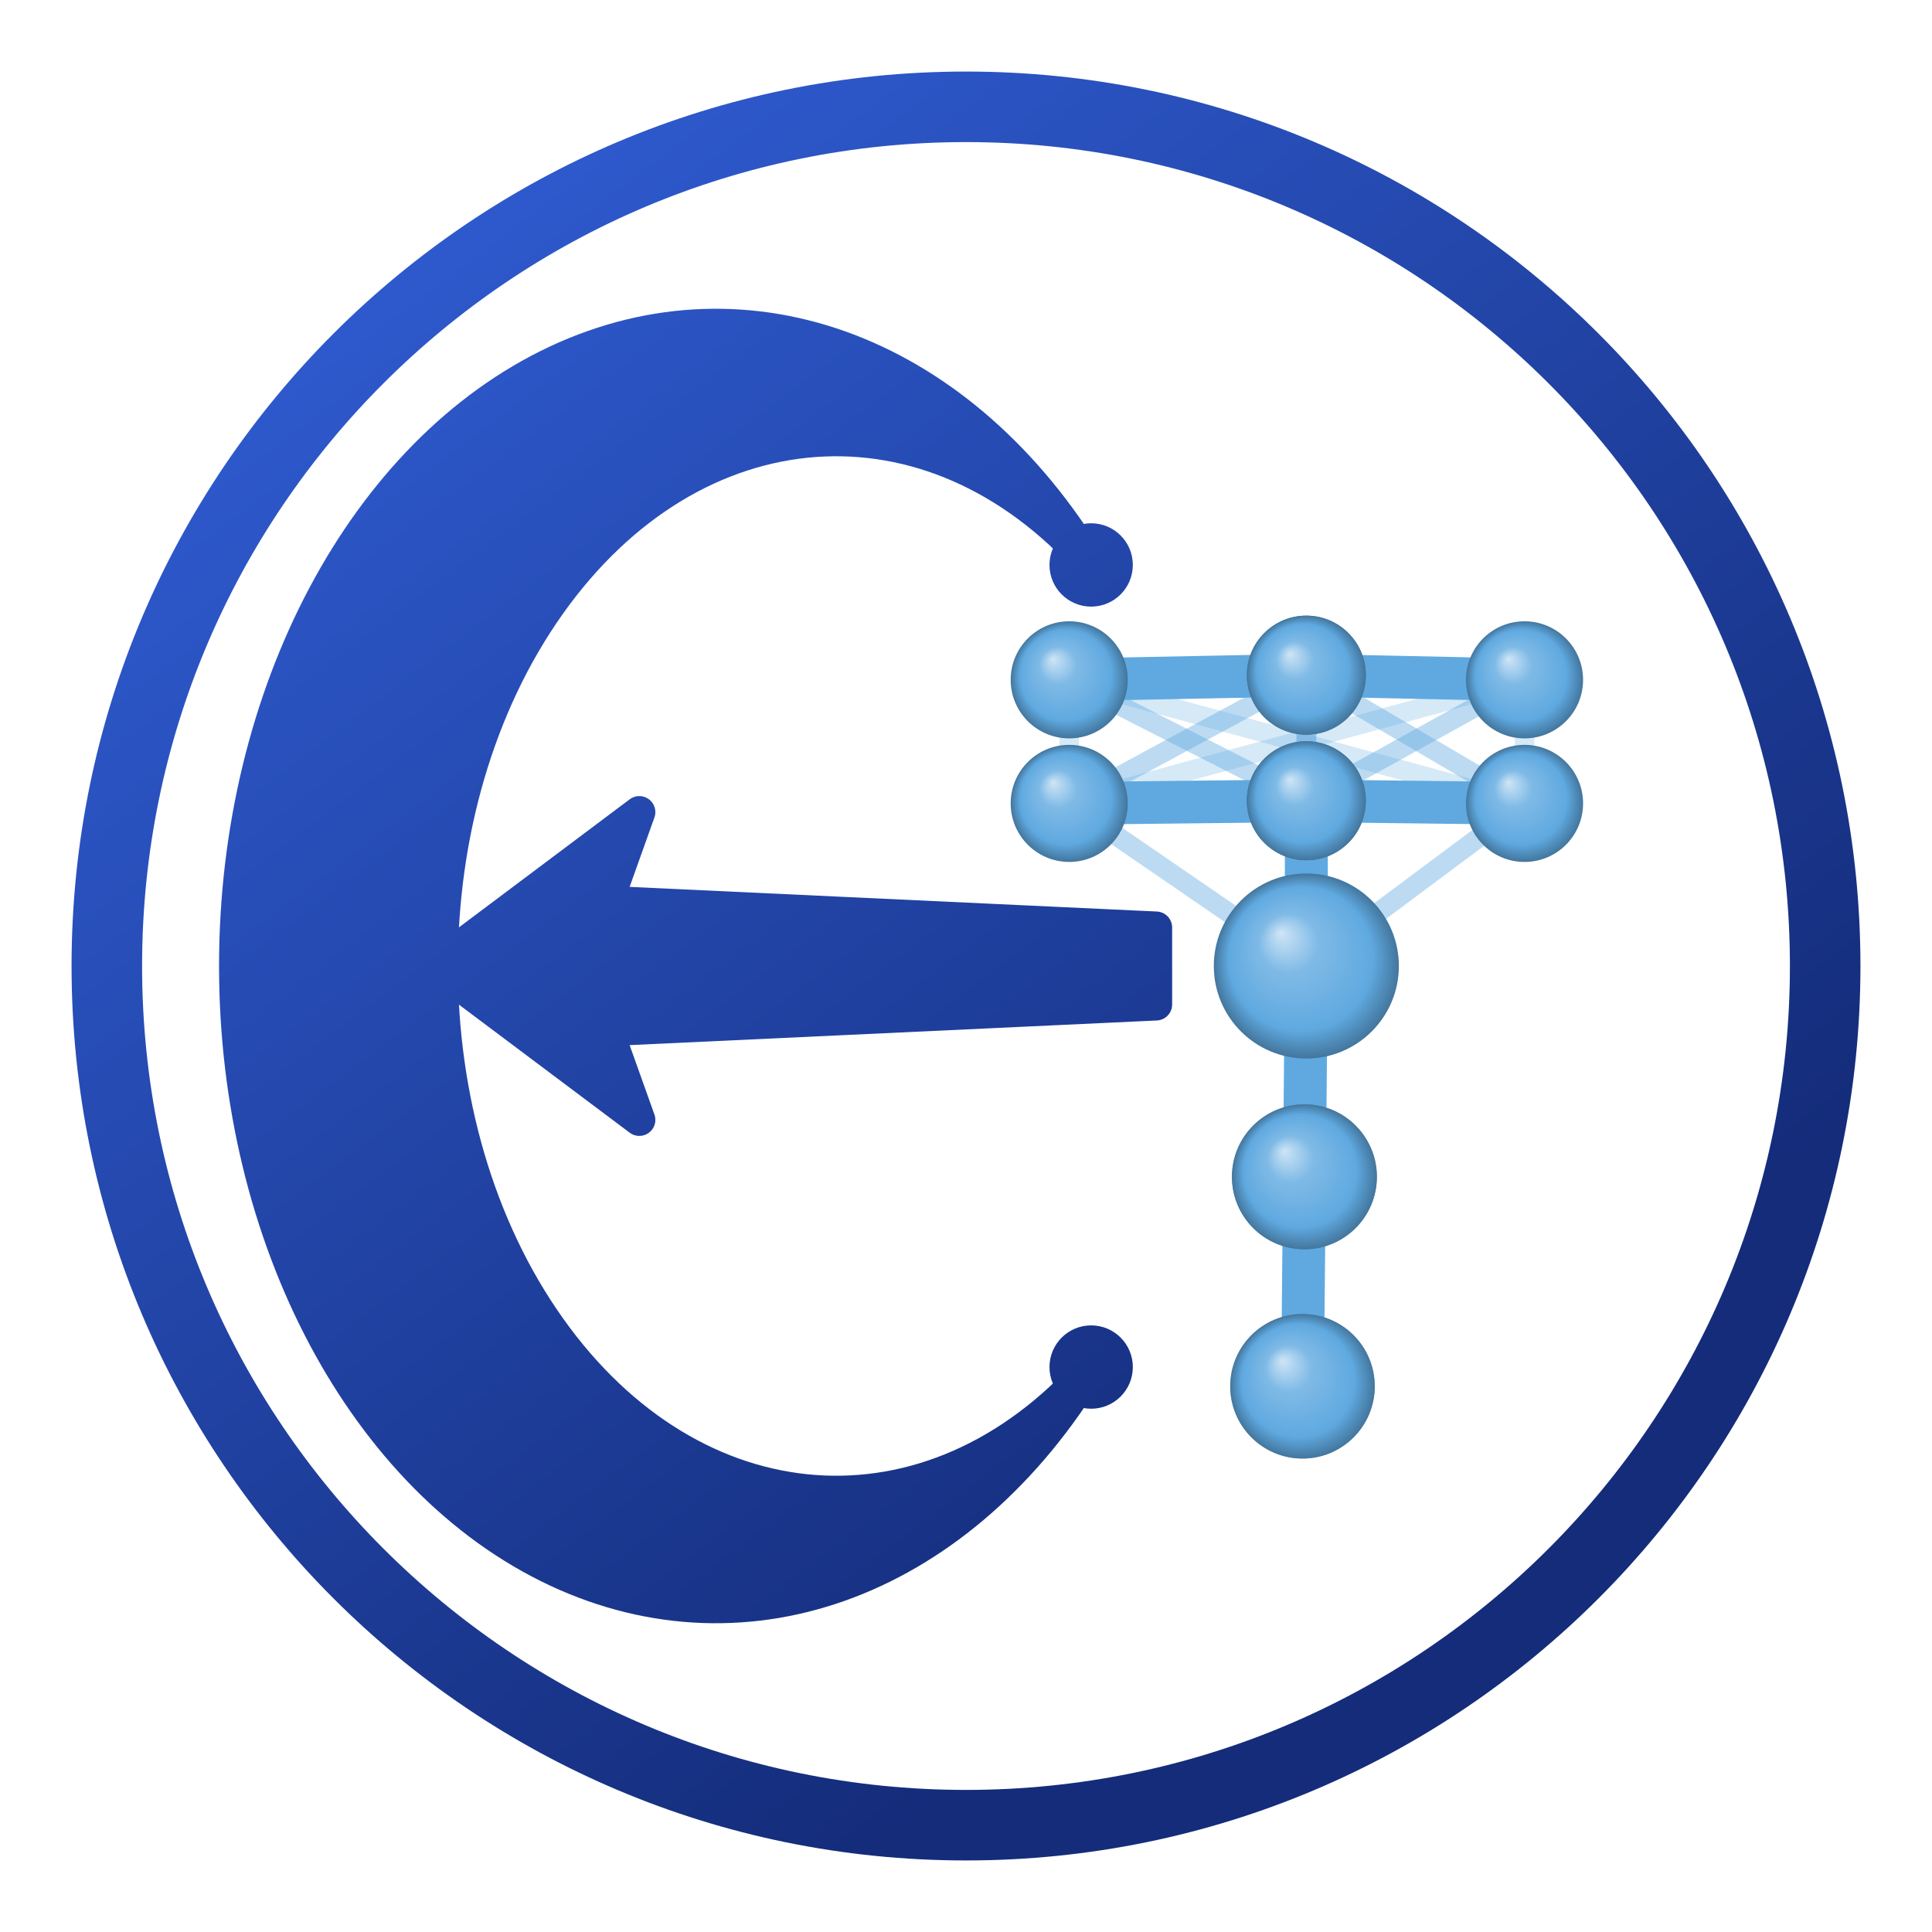
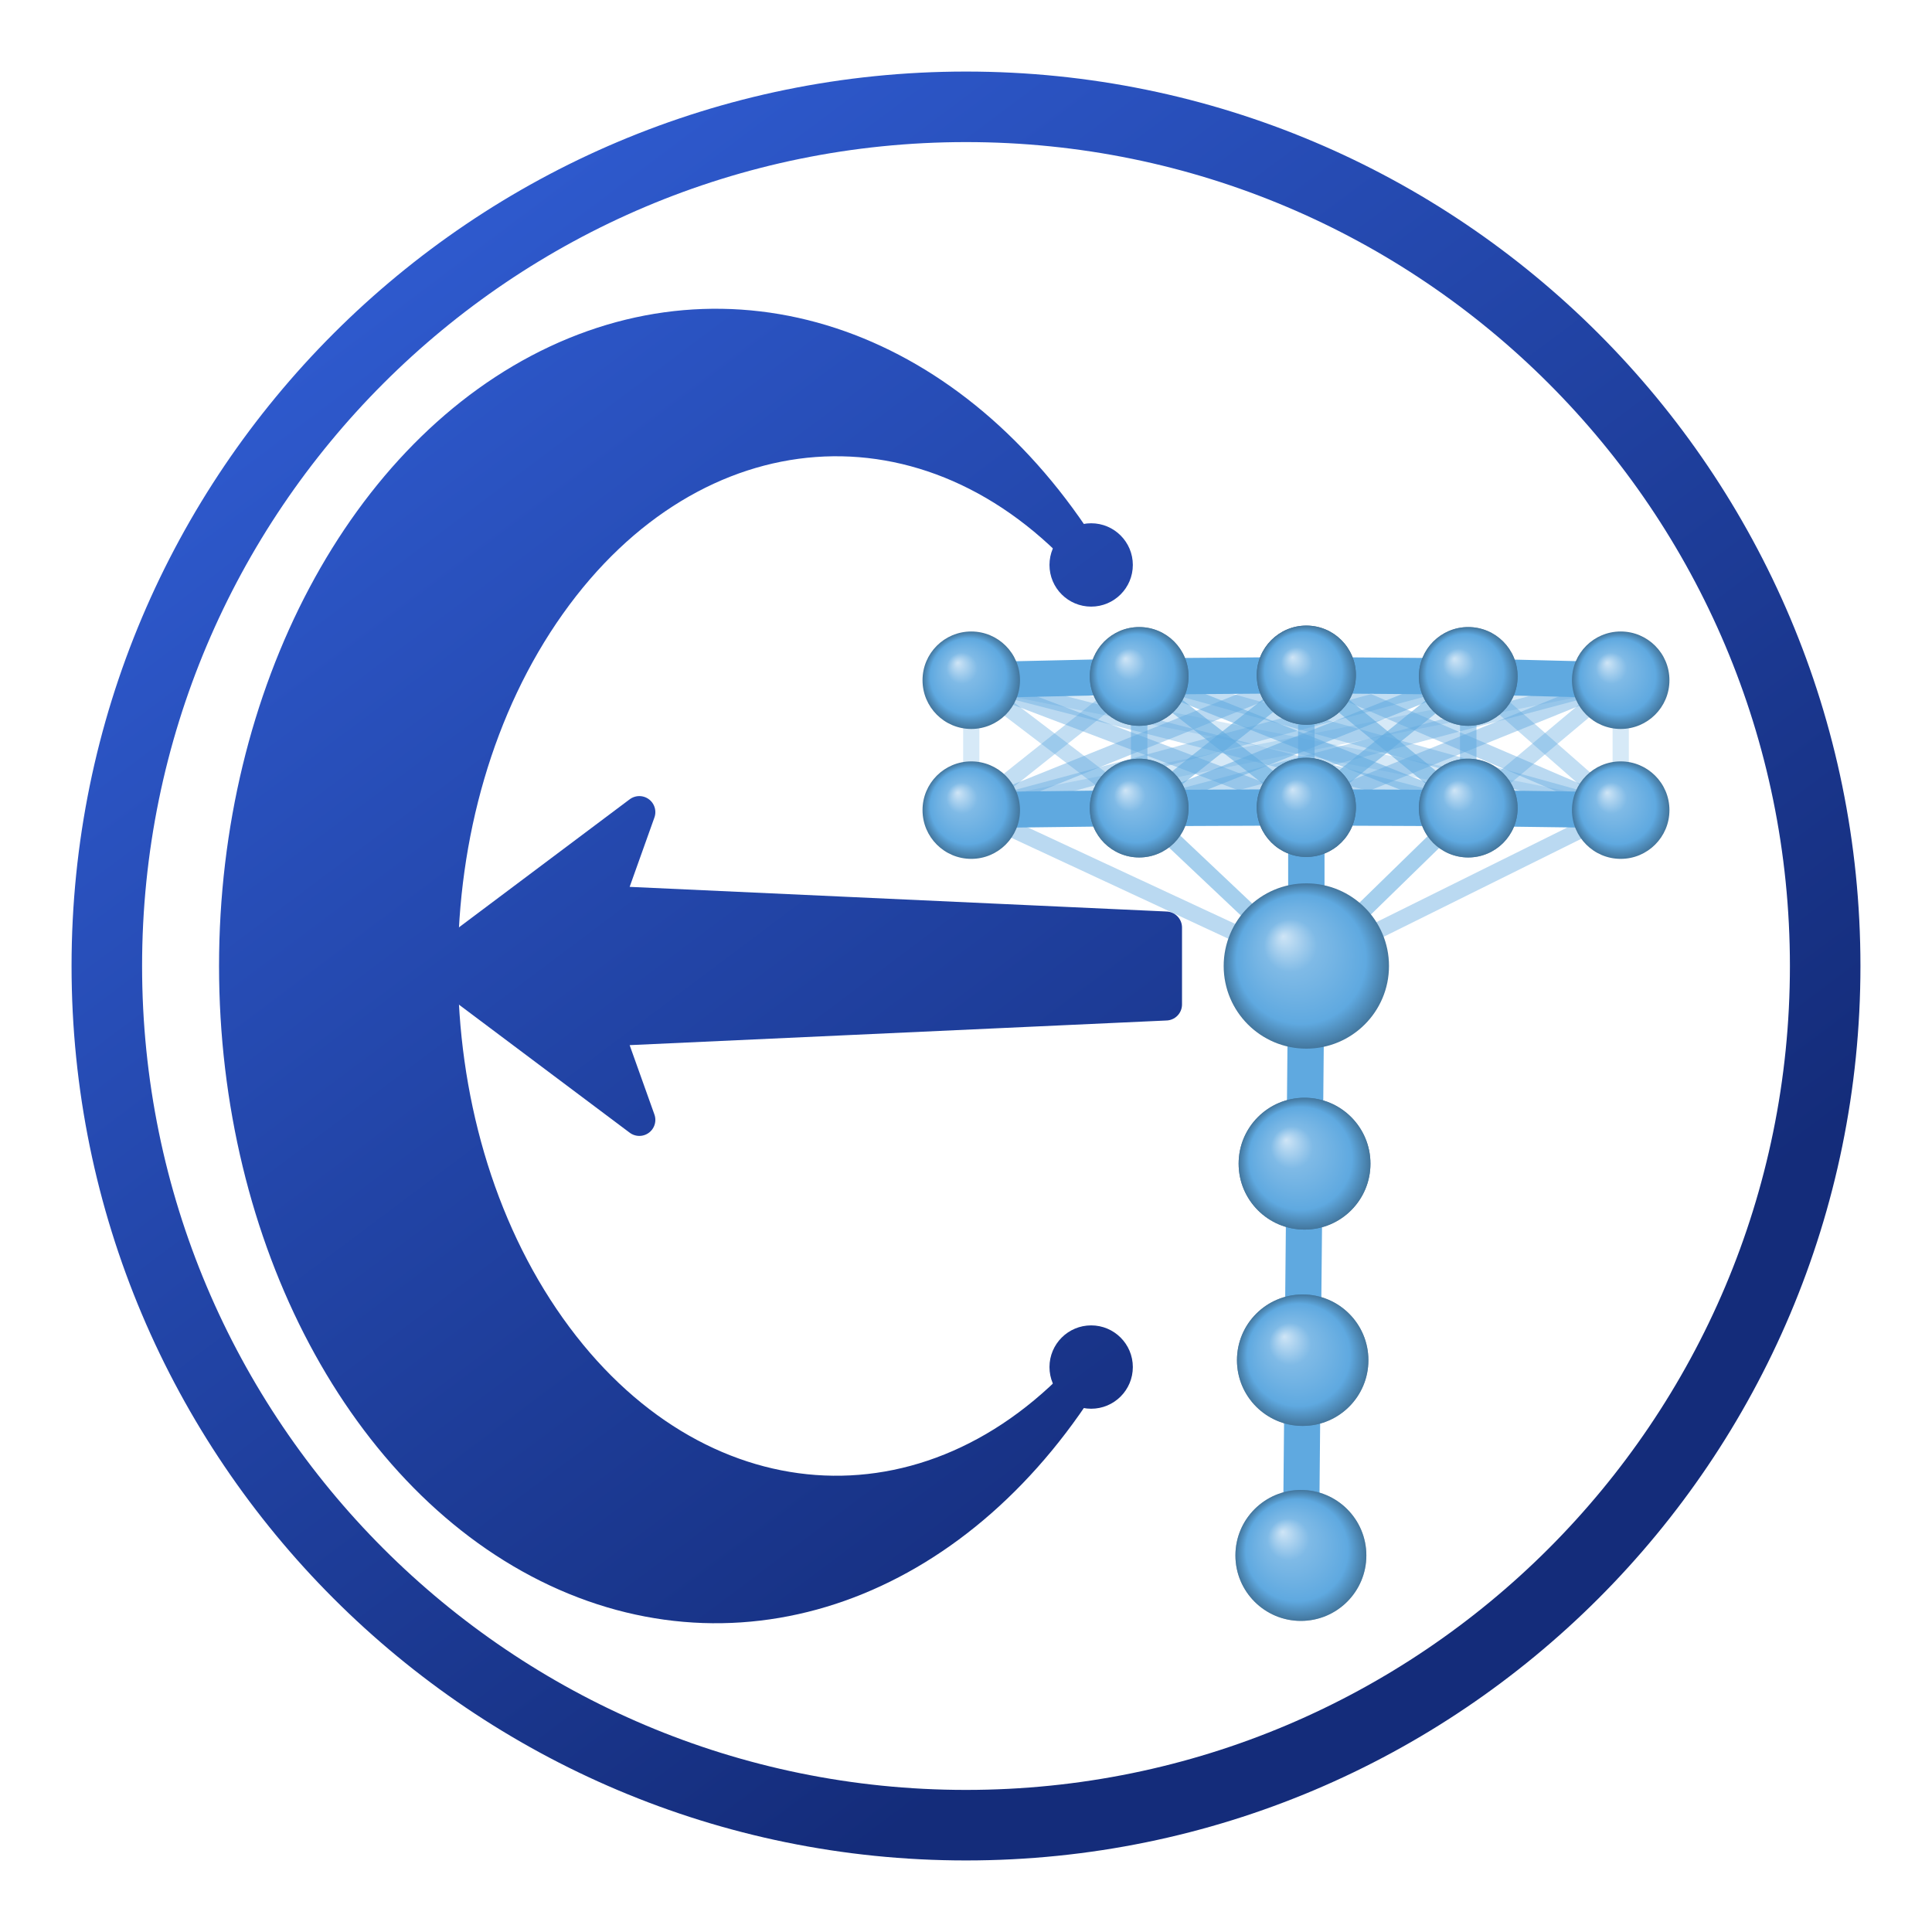
<svg xmlns="http://www.w3.org/2000/svg" width="64" height="64" viewBox="-111.66 -150.66 301.32 301.32" role="img" aria-label="EigenTech">
  <defs>
    <radialGradient id="s6k" cx=".5" cy=".5" r=".5" fx=".36" fy=".32">
      <stop offset="0" stop-color="#cfe5f6" />
      <stop offset=".32" stop-color="#7fbae6" />
      <stop offset=".78" stop-color="#5FA9E0" />
      <stop offset="1" stop-color="#43769d" />
    </radialGradient>
    <linearGradient id="s6e" gradientUnits="userSpaceOnUse" x1="-75" y1="-100" x2="75" y2="100">
      <stop offset="0" stop-color="#2F5BD0" />
      <stop offset="1" stop-color="#142C7A" />
    </linearGradient>
    <radialGradient id="s6r">
      <stop offset="0" stop-color="#2F5BD0" stop-opacity=".16" />
      <stop offset="1" stop-color="#2F5BD0" stop-opacity="0" />
    </radialGradient>
    <radialGradient id="s6q">
      <stop offset="0" stop-color="#5FA9E0" stop-opacity=".35" />
      <stop offset="1" stop-color="#5FA9E0" stop-opacity="0" />
    </radialGradient>
  </defs>
  <circle cx="39" cy="0" r="134" fill="none" stroke="url(#s6e)" stroke-width="11" />
  <path d="M58.52 62.55 A75 100 0 1 1 58.52 -62.55 A61.5 82 0 1 0 58.52 62.55 Z" fill="url(#s6e)" stroke="url(#s6e)" stroke-width="5" stroke-linejoin="round" />
  <circle cx="58.52" cy="-62.55" r="6.5" fill="url(#s6e)" />
  <circle cx="58.52" cy="62.55" r="6.5" fill="url(#s6e)" />
-   <path d="M68.65 -6 L-16.95 -10 L-11.95 -24 L-43.95 0 L-11.95 24 L-16.95 10 L68.65 6 Z" fill="url(#s6e)" stroke="url(#s6e)" stroke-width="5" stroke-linejoin="round" />
-   <line x1="55.1" y1="-44.63" x2="55.1" y2="-25.36" style="stroke:#5fa9e0;stroke-opacity:0.25;stroke-width:3.04;stroke-linecap:round" />
-   <line x1="55.1" y1="-44.63" x2="126.11" y2="-25.36" style="stroke:#5fa9e0;stroke-opacity:0.25;stroke-width:3.04;stroke-linecap:round" />
-   <line x1="126.11" y1="-44.63" x2="55.1" y2="-25.36" style="stroke:#5fa9e0;stroke-opacity:0.25;stroke-width:3.04;stroke-linecap:round" />
-   <line x1="126.11" y1="-44.63" x2="126.11" y2="-25.36" style="stroke:#5fa9e0;stroke-opacity:0.25;stroke-width:3.04;stroke-linecap:round" />
-   <line x1="55.1" y1="-44.63" x2="92.08" y2="-25.77" style="stroke:#5fa9e0;stroke-opacity:0.42;stroke-width:3.07;stroke-linecap:round" />
-   <line x1="92.08" y1="-45.36" x2="55.1" y2="-25.36" style="stroke:#5fa9e0;stroke-opacity:0.42;stroke-width:3.07;stroke-linecap:round" />
-   <line x1="92.08" y1="-45.36" x2="126.11" y2="-25.36" style="stroke:#5fa9e0;stroke-opacity:0.42;stroke-width:3.07;stroke-linecap:round" />
-   <line x1="126.11" y1="-44.63" x2="92.08" y2="-25.77" style="stroke:#5fa9e0;stroke-opacity:0.42;stroke-width:3.07;stroke-linecap:round" />
-   <line x1="55.1" y1="-25.36" x2="92.08" y2="0" style="stroke:#5fa9e0;stroke-opacity:0.42;stroke-width:3.07;stroke-linecap:round" />
-   <line x1="126.11" y1="-25.36" x2="92.08" y2="0" style="stroke:#5fa9e0;stroke-opacity:0.42;stroke-width:3.07;stroke-linecap:round" />
-   <line x1="92.08" y1="-45.36" x2="92.08" y2="-25.77" style="stroke:#5fa9e0;stroke-opacity:0.6;stroke-width:3.09;stroke-linecap:round" />
-   <line x1="55.1" y1="-44.63" x2="92.08" y2="-45.36" style="stroke:#5fa9e0;stroke-opacity:1;stroke-width:6.65;stroke-linecap:round" />
-   <line x1="92.08" y1="-45.36" x2="126.11" y2="-44.63" style="stroke:#5fa9e0;stroke-opacity:1;stroke-width:6.65;stroke-linecap:round" />
-   <line x1="55.1" y1="-25.36" x2="92.08" y2="-25.77" style="stroke:#5fa9e0;stroke-opacity:1;stroke-width:6.65;stroke-linecap:round" />
-   <line x1="92.08" y1="-25.77" x2="126.11" y2="-25.36" style="stroke:#5fa9e0;stroke-opacity:1;stroke-width:6.65;stroke-linecap:round" />
-   <line x1="91.78" y1="32.88" x2="91.48" y2="65.55" style="stroke:#5fa9e0;stroke-opacity:1;stroke-width:6.67;stroke-linecap:round" />
-   <line x1="92.08" y1="0" x2="91.78" y2="32.88" style="stroke:#5fa9e0;stroke-opacity:1;stroke-width:6.69;stroke-linecap:round" />
-   <line x1="92.08" y1="-25.77" x2="92.08" y2="0" style="stroke:#5fa9e0;stroke-opacity:1;stroke-width:6.7;stroke-linecap:round" />
-   <circle cx="55.1" cy="-44.63" r="9.13" style="fill:url(#s6k)" />
-   <circle cx="55.1" cy="-44.63" r="9.13" style="fill:url(#s6k);opacity:0" />
-   <circle cx="126.11" cy="-44.63" r="9.13" style="fill:url(#s6k)" />
-   <circle cx="126.11" cy="-44.63" r="9.13" style="fill:url(#s6k);opacity:0" />
-   <circle cx="55.1" cy="-25.36" r="9.13" style="fill:url(#s6k)" />
-   <circle cx="55.1" cy="-25.36" r="9.13" style="fill:url(#s6k);opacity:0" />
-   <circle cx="126.11" cy="-25.36" r="9.13" style="fill:url(#s6k)" />
-   <circle cx="126.11" cy="-25.36" r="9.13" style="fill:url(#s6k);opacity:0" />
-   <circle cx="91.48" cy="65.55" r="11.27" style="fill:url(#s6k)" />
-   <circle cx="91.48" cy="65.55" r="11.27" style="fill:url(#s6k);opacity:0.59" />
-   <circle cx="91.78" cy="32.88" r="11.3" style="fill:url(#s6k)" />
-   <circle cx="91.78" cy="32.88" r="11.3" style="fill:url(#s6k);opacity:0.8" />
-   <circle cx="92.08" cy="-45.36" r="9.28" style="fill:url(#s6k)" />
-   <circle cx="92.08" cy="-45.36" r="9.28" style="fill:url(#s6k);opacity:1" />
-   <circle cx="92.08" cy="-25.77" r="9.28" style="fill:url(#s6k)" />
-   <circle cx="92.08" cy="-25.77" r="9.28" style="fill:url(#s6k);opacity:1" />
-   <circle cx="92.08" cy="0" r="14.43" style="fill:url(#s6k)" />
+   <path d="M70.19 -6 L-16.95 -10 L-11.95 -24 L-43.95 0 L-11.95 24 L-16.95 10 L70.19 6 Z" fill="url(#s6e)" stroke="url(#s6e)" stroke-width="5" stroke-linejoin="round" />
+   <line x1="141.11" y1="-44.57" x2="141.11" y2="-24.31" style="stroke:#5fa9e0;stroke-opacity:0.25;stroke-width:2.53;stroke-linecap:round" />
+   <line x1="39.82" y1="-44.57" x2="141.11" y2="-24.31" style="stroke:#5fa9e0;stroke-opacity:0.25;stroke-width:2.53;stroke-linecap:round" />
+   <line x1="141.11" y1="-44.57" x2="39.82" y2="-24.31" style="stroke:#5fa9e0;stroke-opacity:0.25;stroke-width:2.53;stroke-linecap:round" />
+   <line x1="39.82" y1="-44.57" x2="39.82" y2="-24.31" style="stroke:#5fa9e0;stroke-opacity:0.25;stroke-width:2.53;stroke-linecap:round" />
+   <line x1="117.33" y1="-45.16" x2="141.11" y2="-24.31" style="stroke:#5fa9e0;stroke-opacity:0.38;stroke-width:2.55;stroke-linecap:round" />
+   <line x1="141.11" y1="-44.57" x2="117.33" y2="-24.63" style="stroke:#5fa9e0;stroke-opacity:0.38;stroke-width:2.55;stroke-linecap:round" />
+   <line x1="39.82" y1="-44.57" x2="117.33" y2="-24.63" style="stroke:#5fa9e0;stroke-opacity:0.38;stroke-width:2.55;stroke-linecap:round" />
+   <line x1="66.01" y1="-45.16" x2="141.11" y2="-24.31" style="stroke:#5fa9e0;stroke-opacity:0.38;stroke-width:2.55;stroke-linecap:round" />
+   <line x1="117.33" y1="-45.16" x2="39.82" y2="-24.31" style="stroke:#5fa9e0;stroke-opacity:0.38;stroke-width:2.55;stroke-linecap:round" />
+   <line x1="141.11" y1="-44.57" x2="66.01" y2="-24.63" style="stroke:#5fa9e0;stroke-opacity:0.38;stroke-width:2.55;stroke-linecap:round" />
+   <line x1="39.82" y1="-44.57" x2="66.01" y2="-24.63" style="stroke:#5fa9e0;stroke-opacity:0.38;stroke-width:2.55;stroke-linecap:round" />
+   <line x1="66.01" y1="-45.16" x2="39.82" y2="-24.31" style="stroke:#5fa9e0;stroke-opacity:0.38;stroke-width:2.55;stroke-linecap:round" />
+   <line x1="92.08" y1="-45.36" x2="141.11" y2="-24.31" style="stroke:#5fa9e0;stroke-opacity:0.43;stroke-width:2.55;stroke-linecap:round" />
+   <line x1="141.11" y1="-44.57" x2="92.08" y2="-24.74" style="stroke:#5fa9e0;stroke-opacity:0.43;stroke-width:2.55;stroke-linecap:round" />
+   <line x1="141.11" y1="-24.31" x2="92.08" y2="0" style="stroke:#5fa9e0;stroke-opacity:0.43;stroke-width:2.55;stroke-linecap:round" />
+   <line x1="39.82" y1="-44.57" x2="92.08" y2="-24.74" style="stroke:#5fa9e0;stroke-opacity:0.43;stroke-width:2.55;stroke-linecap:round" />
+   <line x1="92.08" y1="-45.36" x2="39.82" y2="-24.31" style="stroke:#5fa9e0;stroke-opacity:0.43;stroke-width:2.55;stroke-linecap:round" />
+   <line x1="39.82" y1="-24.31" x2="92.08" y2="0" style="stroke:#5fa9e0;stroke-opacity:0.43;stroke-width:2.55;stroke-linecap:round" />
+   <line x1="117.33" y1="-45.16" x2="117.33" y2="-24.63" style="stroke:#5fa9e0;stroke-opacity:0.51;stroke-width:2.57;stroke-linecap:round" />
+   <line x1="66.01" y1="-45.16" x2="66.01" y2="-24.63" style="stroke:#5fa9e0;stroke-opacity:0.51;stroke-width:2.57;stroke-linecap:round" />
+   <line x1="66.01" y1="-45.16" x2="117.33" y2="-24.63" style="stroke:#5fa9e0;stroke-opacity:0.51;stroke-width:2.57;stroke-linecap:round" />
+   <line x1="117.33" y1="-45.16" x2="66.01" y2="-24.63" style="stroke:#5fa9e0;stroke-opacity:0.51;stroke-width:2.57;stroke-linecap:round" />
+   <line x1="66.01" y1="-45.16" x2="92.08" y2="-24.74" style="stroke:#5fa9e0;stroke-opacity:0.56;stroke-width:2.57;stroke-linecap:round" />
+   <line x1="92.08" y1="-45.36" x2="66.01" y2="-24.63" style="stroke:#5fa9e0;stroke-opacity:0.56;stroke-width:2.57;stroke-linecap:round" />
+   <line x1="92.08" y1="-45.36" x2="117.33" y2="-24.63" style="stroke:#5fa9e0;stroke-opacity:0.56;stroke-width:2.57;stroke-linecap:round" />
+   <line x1="117.33" y1="-45.16" x2="92.08" y2="-24.74" style="stroke:#5fa9e0;stroke-opacity:0.56;stroke-width:2.57;stroke-linecap:round" />
+   <line x1="66.01" y1="-24.63" x2="92.08" y2="0" style="stroke:#5fa9e0;stroke-opacity:0.56;stroke-width:2.57;stroke-linecap:round" />
+   <line x1="117.33" y1="-24.63" x2="92.08" y2="0" style="stroke:#5fa9e0;stroke-opacity:0.56;stroke-width:2.57;stroke-linecap:round" />
+   <line x1="92.08" y1="-45.36" x2="92.08" y2="-24.74" style="stroke:#5fa9e0;stroke-opacity:0.6;stroke-width:2.58;stroke-linecap:round" />
+   <line x1="117.33" y1="-45.16" x2="141.11" y2="-44.57" style="stroke:#5fa9e0;stroke-opacity:1;stroke-width:5.61;stroke-linecap:round" />
+   <line x1="117.33" y1="-24.63" x2="141.11" y2="-24.31" style="stroke:#5fa9e0;stroke-opacity:1;stroke-width:5.61;stroke-linecap:round" />
+   <line x1="39.82" y1="-44.57" x2="66.01" y2="-45.16" style="stroke:#5fa9e0;stroke-opacity:1;stroke-width:5.61;stroke-linecap:round" />
+   <line x1="39.82" y1="-24.31" x2="66.01" y2="-24.63" style="stroke:#5fa9e0;stroke-opacity:1;stroke-width:5.61;stroke-linecap:round" />
+   <line x1="91.51" y1="61.48" x2="91.23" y2="91.93" style="stroke:#5fa9e0;stroke-opacity:1;stroke-width:5.63;stroke-linecap:round" />
+   <line x1="91.8" y1="30.83" x2="91.51" y2="61.48" style="stroke:#5fa9e0;stroke-opacity:1;stroke-width:5.64;stroke-linecap:round" />
+   <line x1="66.01" y1="-45.16" x2="92.08" y2="-45.36" style="stroke:#5fa9e0;stroke-opacity:1;stroke-width:5.66;stroke-linecap:round" />
+   <line x1="92.08" y1="-45.36" x2="117.33" y2="-45.16" style="stroke:#5fa9e0;stroke-opacity:1;stroke-width:5.66;stroke-linecap:round" />
+   <line x1="66.01" y1="-24.63" x2="92.08" y2="-24.74" style="stroke:#5fa9e0;stroke-opacity:1;stroke-width:5.66;stroke-linecap:round" />
+   <line x1="92.08" y1="-24.74" x2="117.33" y2="-24.63" style="stroke:#5fa9e0;stroke-opacity:1;stroke-width:5.66;stroke-linecap:round" />
+   <line x1="92.08" y1="0" x2="91.8" y2="30.83" style="stroke:#5fa9e0;stroke-opacity:1;stroke-width:5.66;stroke-linecap:round" />
+   <line x1="92.08" y1="-24.74" x2="92.08" y2="0" style="stroke:#5fa9e0;stroke-opacity:1;stroke-width:5.67;stroke-linecap:round" />
+   <circle cx="141.11" cy="-44.57" r="7.6" style="fill:url(#s6k)" />
+   <circle cx="141.11" cy="-44.57" r="7.6" style="fill:url(#s6k);opacity:0" />
+   <circle cx="141.11" cy="-24.31" r="7.6" style="fill:url(#s6k)" />
+   <circle cx="141.11" cy="-24.31" r="7.6" style="fill:url(#s6k);opacity:0" />
+   <circle cx="39.82" cy="-44.57" r="7.6" style="fill:url(#s6k)" />
+   <circle cx="39.82" cy="-44.57" r="7.6" style="fill:url(#s6k);opacity:0" />
+   <circle cx="39.82" cy="-24.31" r="7.6" style="fill:url(#s6k)" />
+   <circle cx="39.82" cy="-24.31" r="7.6" style="fill:url(#s6k);opacity:0" />
+   <circle cx="91.23" cy="91.93" r="10.21" style="fill:url(#s6k)" />
+   <circle cx="91.23" cy="91.93" r="10.21" style="fill:url(#s6k);opacity:0.48" />
+   <circle cx="91.51" cy="61.48" r="10.25" style="fill:url(#s6k)" />
+   <circle cx="91.51" cy="61.48" r="10.25" style="fill:url(#s6k);opacity:0.65" />
+   <circle cx="117.33" cy="-45.16" r="7.7" style="fill:url(#s6k)" />
+   <circle cx="117.33" cy="-45.16" r="7.7" style="fill:url(#s6k);opacity:0.75" />
+   <circle cx="117.33" cy="-24.63" r="7.7" style="fill:url(#s6k)" />
+   <circle cx="117.33" cy="-24.63" r="7.7" style="fill:url(#s6k);opacity:0.75" />
+   <circle cx="66.01" cy="-45.16" r="7.7" style="fill:url(#s6k)" />
+   <circle cx="66.01" cy="-45.16" r="7.7" style="fill:url(#s6k);opacity:0.75" />
+   <circle cx="66.01" cy="-24.63" r="7.7" style="fill:url(#s6k)" />
+   <circle cx="66.01" cy="-24.63" r="7.7" style="fill:url(#s6k);opacity:0.75" />
+   <circle cx="91.8" cy="30.83" r="10.28" style="fill:url(#s6k)" />
+   <circle cx="91.8" cy="30.83" r="10.28" style="fill:url(#s6k);opacity:0.83" />
+   <circle cx="92.08" cy="-45.36" r="7.73" style="fill:url(#s6k)" />
+   <circle cx="92.08" cy="-45.36" r="7.73" style="fill:url(#s6k);opacity:1" />
+   <circle cx="92.08" cy="-24.74" r="7.73" style="fill:url(#s6k)" />
+   <circle cx="92.08" cy="-24.74" r="7.73" style="fill:url(#s6k);opacity:1" />
+   <circle cx="92.08" cy="0" r="12.89" style="fill:url(#s6k)" />
</svg>
